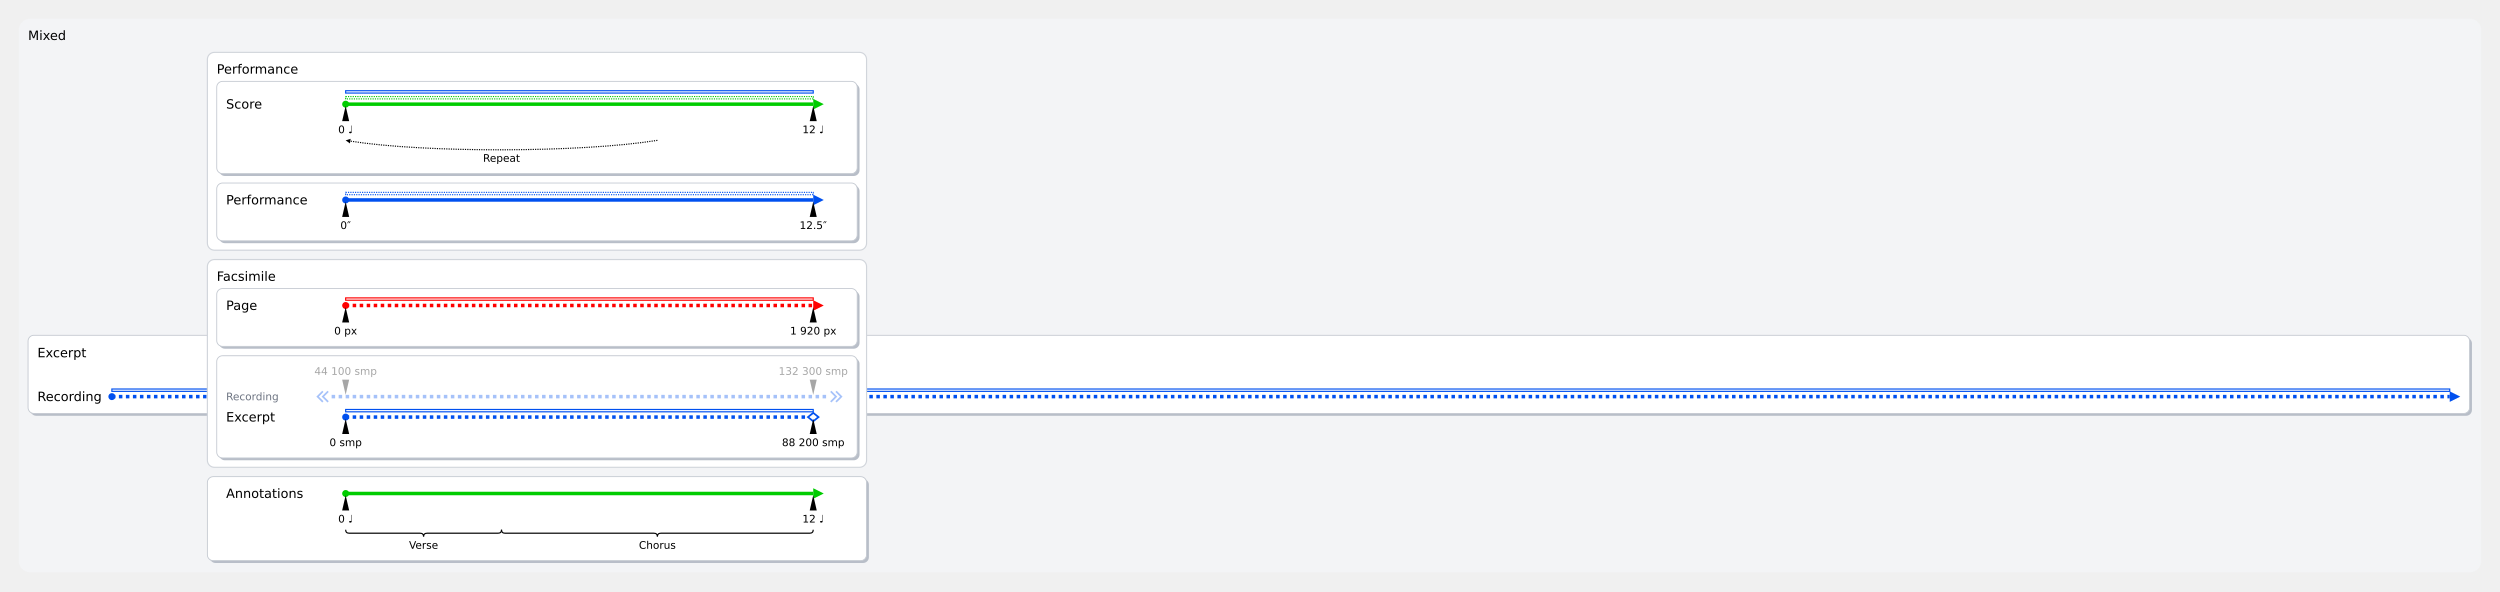
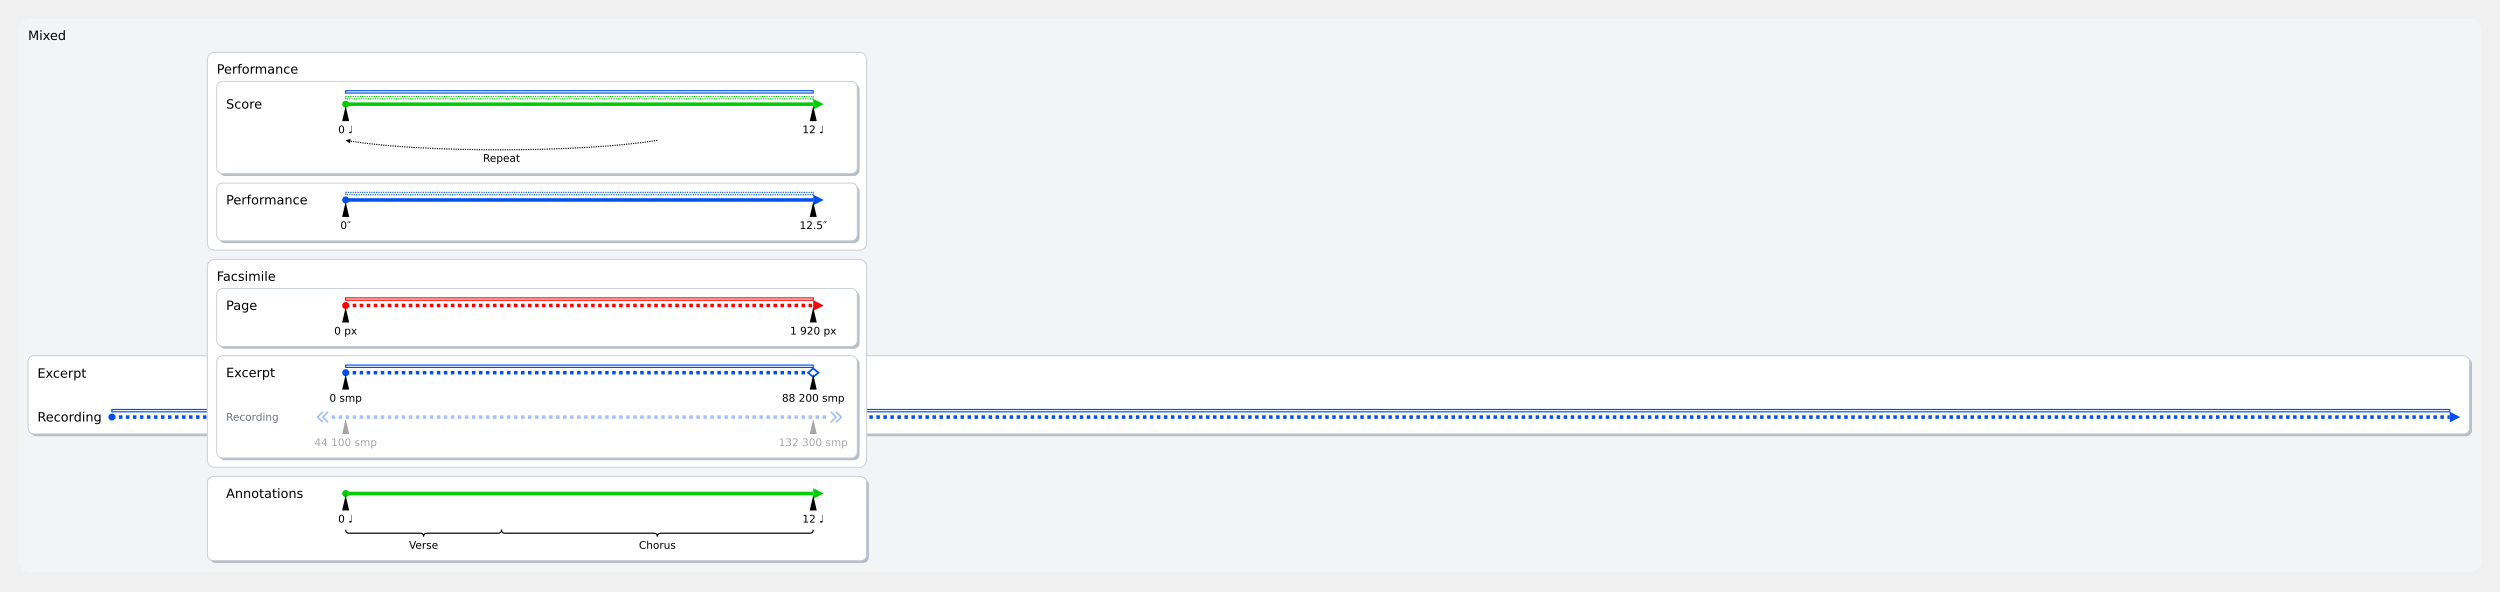
<svg xmlns="http://www.w3.org/2000/svg" width="2138.704" height="505.629" viewBox="0 0 2138.704 505.629" font-family="DejaVu Sans, Noto Music" text-rendering="geometricPrecision" style="font-kerning:none;font-variant-ligatures:none">
  <g transform="translate(16 16)">
    <rect x="0" y="0" width="2106.704" height="473.629" rx="10" fill="#F3F4F6" />
    <text data-part="name" x="8" y="18.21" text-anchor="start" font-size="11" fill="#000000">Mixed</text>
-     <rect data-id="recording" data-part="card" x="10" y="272.82" width="2088.704" height="66.879" rx="5" fill="#B8BEC8" />
-     <rect data-id="recording" data-part="card" x="8" y="270.82" width="2088.704" height="66.879" rx="5" fill="#FFFFFF" stroke="#C4C9D1" stroke-width="0.75" />
-     <polygon data-id="cmap_5" points="79.704,316.797 2079.704,316.797 2079.704,318.797 79.704,318.797" fill="none" stroke="#0050EF" stroke-width="1" />
-     <polygon data-id="cmap_6" points="279.704,279.32 679.704,279.32 679.704,281.32 279.704,281.32" fill="none" stroke="#0050EF" stroke-width="1" />
-     <line data-id="recording" x1="79.704" y1="323.297" x2="2079.704" y2="323.297" stroke="#0050EF" stroke-width="3" stroke-dasharray="3 3" />
-     <circle data-id="recording" cx="79.704" cy="323.297" r="3" fill="#0050EF" />
-     <polygon data-id="recording" points="2088.704,323.297 2079.704,318.797 2079.704,327.797" fill="#0050EF" />
-     <line data-id="excerpt" x1="279.704" y1="285.82" x2="675.204" y2="285.82" stroke="#0050EF" stroke-width="3" stroke-dasharray="3 3" />
-     <circle data-id="excerpt" cx="279.704" cy="285.82" r="3" fill="#0050EF" />
-     <polygon data-id="excerpt" points="675.204,285.82 679.704,282.22 684.204,285.82 679.704,289.42" fill="none" stroke="#0050EF" stroke-width="1.5" />
-     <polygon data-id="timestamp_3" points="279.704,287.32 276.704,300.32 282.704,300.32" fill="#000000" />
-     <polygon data-id="timestamp_4" points="679.704,287.32 676.704,300.32 682.704,300.32" fill="#000000" />
-     <text data-id="excerpt" data-part="name" x="16" y="289.628" text-anchor="start" font-size="11" fill="#000000">Excerpt</text>
-     <text data-id="recording" data-part="name" x="16" y="327.105" text-anchor="start" font-size="11" fill="#000000">Recording</text>
-     <text data-id="timestamp_3" data-part="coordinate" x="279.704" y="310.674" text-anchor="middle" font-size="9" fill="#000000">0 smp</text>
-     <text data-id="timestamp_4" data-part="coordinate" x="679.704" y="310.674" text-anchor="middle" font-size="9" fill="#000000">88 200 smp</text>
+     <rect data-id="recording" data-part="card" x="10" y="290.32" width="2088.704" height="66.879" rx="5" fill="#B8BEC8" />
+     <rect data-id="recording" data-part="card" x="8" y="288.32" width="2088.704" height="66.879" rx="5" fill="#FFFFFF" stroke="#C4C9D1" stroke-width="0.75" />
+     <polygon data-id="cmap_5" points="79.704,334.297 2079.704,334.297 2079.704,336.297 79.704,336.297" fill="none" stroke="#0050EF" stroke-width="1" />
+     <polygon data-id="cmap_6" points="279.704,296.82 679.704,296.82 679.704,298.82 279.704,298.82" fill="none" stroke="#0050EF" stroke-width="1" />
+     <line data-id="recording" x1="79.704" y1="340.797" x2="2079.704" y2="340.797" stroke="#0050EF" stroke-width="3" stroke-dasharray="3 3" />
+     <circle data-id="recording" cx="79.704" cy="340.797" r="3" fill="#0050EF" />
+     <polygon data-id="recording" points="2088.704,340.797 2079.704,336.297 2079.704,345.297" fill="#0050EF" />
+     <line data-id="excerpt" x1="279.704" y1="303.32" x2="675.204" y2="303.32" stroke="#0050EF" stroke-width="3" stroke-dasharray="3 3" />
+     <circle data-id="excerpt" cx="279.704" cy="303.32" r="3" fill="#0050EF" />
+     <polygon data-id="excerpt" points="675.204,303.32 679.704,299.72 684.204,303.32 679.704,306.92" fill="none" stroke="#0050EF" stroke-width="1.5" />
+     <polygon data-id="timestamp_3" points="279.704,304.82 276.704,317.82 282.704,317.82" fill="#000000" />
+     <polygon data-id="timestamp_4" points="679.704,304.82 676.704,317.82 682.704,317.82" fill="#000000" />
+     <text data-id="excerpt" data-part="name" x="16" y="307.128" text-anchor="start" font-size="11" fill="#000000">Excerpt</text>
+     <text data-id="recording" data-part="name" x="16" y="344.605" text-anchor="start" font-size="11" fill="#000000">Recording</text>
+     <text data-id="timestamp_3" data-part="coordinate" x="279.704" y="328.174" text-anchor="middle" font-size="9" fill="#000000">0 smp</text>
+     <text data-id="timestamp_4" data-part="coordinate" x="679.704" y="328.174" text-anchor="middle" font-size="9" fill="#000000">88 200 smp</text>
    <rect data-id="group_1" x="161.412" y="28.805" width="563.915" height="169.234" rx="6" fill="#FFFFFF" stroke="#D1D5DB" stroke-width="1" />
    <text data-id="group_1" data-part="name" x="169.412" y="47.015" text-anchor="start" font-size="11" fill="#000000">Performance</text>
    <rect data-id="score" data-part="card" x="171.412" y="55.609" width="547.915" height="78.953" rx="5" fill="#B8BEC8" />
    <rect data-id="score" data-part="card" x="169.412" y="53.609" width="547.915" height="78.953" rx="5" fill="#FFFFFF" stroke="#C4C9D1" stroke-width="0.75" />
    <polygon data-id="cmap_1" points="279.704,66.609 679.704,66.609 679.704,68.609 279.704,68.609" fill="none" stroke="#00CC00" stroke-width="1" stroke-dasharray="1 1" />
    <polygon data-id="cmap_2" points="279.704,61.609 679.704,61.609 679.704,63.609 279.704,63.609" fill="none" stroke="#0050EF" stroke-width="1" />
    <path data-id="jump_from_1" d="M546.37 104.086C479.704 114.753 346.37 114.753 283.653 104.718" fill="none" stroke="#000000" stroke-width="1" stroke-dasharray="1 1" />
    <polygon data-id="jump_from_1" points="279.704,104.086 283.337,106.693 283.969,102.743" fill="#000000" />
    <line data-id="score" x1="279.704" y1="73.109" x2="679.704" y2="73.109" stroke="#00CC00" stroke-width="3" />
    <circle data-id="score" cx="279.704" cy="73.109" r="3" fill="#00CC00" />
    <polygon data-id="score" points="688.704,73.109 679.704,68.609 679.704,77.609" fill="#00CC00" />
    <polygon data-id="timestamp_9" points="279.704,74.609 276.704,87.609 282.704,87.609" fill="#000000" />
    <polygon data-id="timestamp_10" points="679.704,74.609 676.704,87.609 682.704,87.609" fill="#000000" />
    <text data-id="score" data-part="name" x="177.412" y="76.918" text-anchor="start" font-size="11" fill="#000000">Score</text>
    <text data-id="timestamp_9" data-part="coordinate" x="279.704" y="97.963" text-anchor="middle" font-size="9" fill="#000000">0 ♩</text>
    <text data-id="timestamp_10" data-part="coordinate" x="679.704" y="97.963" text-anchor="middle" font-size="9" fill="#000000">12 ♩</text>
    <text data-id="jump_from_1" data-part="label" x="413.037" y="122.44" text-anchor="middle" font-size="9" fill="#000000">Repeat</text>
    <rect data-id="performance" data-part="card" x="171.412" y="142.562" width="547.915" height="49.477" rx="5" fill="#B8BEC8" />
    <rect data-id="performance" data-part="card" x="169.412" y="140.562" width="547.915" height="49.477" rx="5" fill="#FFFFFF" stroke="#C4C9D1" stroke-width="0.75" />
    <polygon data-id="cmap_3" points="279.704,148.562 679.704,148.562 679.704,150.562 279.704,150.562" fill="none" stroke="#0050EF" stroke-width="1" stroke-dasharray="1 1" />
    <line data-id="performance" x1="279.704" y1="155.062" x2="679.704" y2="155.062" stroke="#0050EF" stroke-width="3" />
    <circle data-id="performance" cx="279.704" cy="155.062" r="3" fill="#0050EF" />
    <polygon data-id="performance" points="688.704,155.062 679.704,150.562 679.704,159.562" fill="#0050EF" />
    <polygon data-id="timestamp_7" points="279.704,156.562 276.704,169.562 282.704,169.562" fill="#000000" />
    <polygon data-id="timestamp_8" points="679.704,156.562 676.704,169.562 682.704,169.562" fill="#000000" />
    <text data-id="performance" data-part="name" x="177.412" y="158.871" text-anchor="start" font-size="11" fill="#000000">Performance</text>
    <text data-id="timestamp_7" data-part="coordinate" x="279.704" y="179.917" text-anchor="middle" font-size="9" fill="#000000">0″</text>
    <text data-id="timestamp_8" data-part="coordinate" x="679.704" y="179.917" text-anchor="middle" font-size="9" fill="#000000">12.5″</text>
    <rect data-id="group_2" x="161.412" y="206.039" width="563.915" height="177.734" rx="6" fill="#FFFFFF" stroke="#D1D5DB" stroke-width="1" />
    <text data-id="group_2" data-part="name" x="169.412" y="224.25" text-anchor="start" font-size="11" fill="#000000">Facsimile</text>
    <rect data-id="page" data-part="card" x="171.412" y="232.844" width="547.915" height="49.477" rx="5" fill="#B8BEC8" />
    <rect data-id="page" data-part="card" x="169.412" y="230.844" width="547.915" height="49.477" rx="5" fill="#FFFFFF" stroke="#C4C9D1" stroke-width="0.75" />
    <polygon data-id="cmap_4" points="279.704,238.844 679.704,238.844 679.704,240.844 279.704,240.844" fill="none" stroke="#FF0000" stroke-width="1" />
    <line data-id="page" x1="279.704" y1="245.344" x2="679.704" y2="245.344" stroke="#FF0000" stroke-width="3" stroke-dasharray="3 3" />
    <circle data-id="page" cx="279.704" cy="245.344" r="3" fill="#FF0000" />
    <polygon data-id="page" points="688.704,245.344 679.704,240.844 679.704,249.844" fill="#FF0000" />
    <polygon data-id="timestamp_5" points="279.704,246.844 276.704,259.844 282.704,259.844" fill="#000000" />
    <polygon data-id="timestamp_6" points="679.704,246.844 676.704,259.844 682.704,259.844" fill="#000000" />
    <text data-id="page" data-part="name" x="177.412" y="249.152" text-anchor="start" font-size="11" fill="#000000">Page</text>
    <text data-id="timestamp_5" data-part="coordinate" x="279.704" y="270.198" text-anchor="middle" font-size="9" fill="#000000">0 px</text>
    <text data-id="timestamp_6" data-part="coordinate" x="679.704" y="270.198" text-anchor="middle" font-size="9" fill="#000000">1 920 px</text>
    <rect data-id="excerpt" data-part="card" x="171.412" y="290.32" width="547.915" height="87.453" rx="5" fill="#B8BEC8" />
    <rect data-id="excerpt" data-part="card" x="169.412" y="288.32" width="547.915" height="87.453" rx="5" fill="#FFFFFF" stroke="#C4C9D1" stroke-width="0.75" />
-     <polygon data-id="cmap_6" points="279.704,334.297 679.704,334.297 679.704,336.297 279.704,336.297" fill="none" stroke="#0050EF" stroke-width="1" />
-     <line data-id="recording" x1="267.704" y1="323.297" x2="691.704" y2="323.297" stroke="#0050EF" stroke-width="3" stroke-dasharray="3 3" opacity="0.35" />
-     <polyline data-id="recording" points="264.704,318.797 260.204,323.297 264.704,327.797" fill="none" stroke="#0050EF" stroke-width="1.5" opacity="0.35" />
-     <polyline data-id="recording" points="260.204,318.797 255.704,323.297 260.204,327.797" fill="none" stroke="#0050EF" stroke-width="1.5" opacity="0.35" />
-     <polyline data-id="recording" points="694.704,318.797 699.204,323.297 694.704,327.797" fill="none" stroke="#0050EF" stroke-width="1.5" opacity="0.35" />
-     <polyline data-id="recording" points="699.204,318.797 703.704,323.297 699.204,327.797" fill="none" stroke="#0050EF" stroke-width="1.5" opacity="0.35" />
-     <line data-id="excerpt" x1="279.704" y1="340.797" x2="675.204" y2="340.797" stroke="#0050EF" stroke-width="3" stroke-dasharray="3 3" />
-     <circle data-id="excerpt" cx="279.704" cy="340.797" r="3" fill="#0050EF" />
-     <polygon data-id="excerpt" points="675.204,340.797 679.704,337.197 684.204,340.797 679.704,344.397" fill="none" stroke="#0050EF" stroke-width="1.5" />
-     <polygon data-id="excerpt" data-part="start" points="279.704,321.797 276.704,308.797 282.704,308.797" fill="#000000" opacity="0.35" />
-     <polygon data-id="excerpt" data-part="end" points="679.704,321.797 676.704,308.797 682.704,308.797" fill="#000000" opacity="0.35" />
-     <polygon data-id="timestamp_3" points="279.704,342.297 276.704,355.297 282.704,355.297" fill="#000000" />
-     <polygon data-id="timestamp_4" points="679.704,342.297 676.704,355.297 682.704,355.297" fill="#000000" />
-     <text data-id="recording" data-part="name" x="177.412" y="326.413" text-anchor="start" font-size="9" fill="#6B7280">Recording</text>
-     <text data-id="excerpt" data-part="name" x="177.412" y="344.605" text-anchor="start" font-size="11" fill="#000000">Excerpt</text>
-     <text data-id="excerpt" data-part="start label" x="279.704" y="304.674" text-anchor="middle" font-size="9" fill="#000000" opacity="0.35">44 100 smp</text>
-     <text data-id="excerpt" data-part="end label" x="679.704" y="304.674" text-anchor="middle" font-size="9" fill="#000000" opacity="0.35">132 300 smp</text>
-     <text data-id="timestamp_3" data-part="coordinate" x="279.704" y="365.651" text-anchor="middle" font-size="9" fill="#000000">0 smp</text>
-     <text data-id="timestamp_4" data-part="coordinate" x="679.704" y="365.651" text-anchor="middle" font-size="9" fill="#000000">88 200 smp</text>
+     <polygon data-id="cmap_6" points="279.704,296.32 679.704,296.32 679.704,298.32 279.704,298.32" fill="none" stroke="#0050EF" stroke-width="1" />
+     <line data-id="recording" x1="267.704" y1="340.797" x2="691.704" y2="340.797" stroke="#0050EF" stroke-width="3" stroke-dasharray="3 3" opacity="0.35" />
+     <polyline data-id="recording" points="264.704,336.297 260.204,340.797 264.704,345.297" fill="none" stroke="#0050EF" stroke-width="1.5" opacity="0.35" />
+     <polyline data-id="recording" points="260.204,336.297 255.704,340.797 260.204,345.297" fill="none" stroke="#0050EF" stroke-width="1.5" opacity="0.35" />
+     <polyline data-id="recording" points="694.704,336.297 699.204,340.797 694.704,345.297" fill="none" stroke="#0050EF" stroke-width="1.5" opacity="0.35" />
+     <polyline data-id="recording" points="699.204,336.297 703.704,340.797 699.204,345.297" fill="none" stroke="#0050EF" stroke-width="1.5" opacity="0.35" />
+     <line data-id="excerpt" x1="279.704" y1="302.82" x2="675.204" y2="302.82" stroke="#0050EF" stroke-width="3" stroke-dasharray="3 3" />
+     <circle data-id="excerpt" cx="279.704" cy="302.82" r="3" fill="#0050EF" />
+     <polygon data-id="excerpt" points="675.204,302.82 679.704,299.22 684.204,302.82 679.704,306.42" fill="none" stroke="#0050EF" stroke-width="1.5" />
+     <polygon data-id="excerpt" data-part="start" points="279.704,342.297 276.704,355.297 282.704,355.297" fill="#000000" opacity="0.35" />
+     <polygon data-id="excerpt" data-part="end" points="679.704,342.297 676.704,355.297 682.704,355.297" fill="#000000" opacity="0.35" />
+     <polygon data-id="timestamp_3" points="279.704,304.32 276.704,317.32 282.704,317.32" fill="#000000" />
+     <polygon data-id="timestamp_4" points="679.704,304.32 676.704,317.32 682.704,317.32" fill="#000000" />
+     <text data-id="recording" data-part="name" x="177.412" y="343.913" text-anchor="start" font-size="9" fill="#6B7280">Recording</text>
+     <text data-id="excerpt" data-part="name" x="177.412" y="306.628" text-anchor="start" font-size="11" fill="#000000">Excerpt</text>
+     <text data-id="excerpt" data-part="start label" x="279.704" y="365.651" text-anchor="middle" font-size="9" fill="#000000" opacity="0.35">44 100 smp</text>
+     <text data-id="excerpt" data-part="end label" x="679.704" y="365.651" text-anchor="middle" font-size="9" fill="#000000" opacity="0.35">132 300 smp</text>
+     <text data-id="timestamp_3" data-part="coordinate" x="279.704" y="327.674" text-anchor="middle" font-size="9" fill="#000000">0 smp</text>
+     <text data-id="timestamp_4" data-part="coordinate" x="679.704" y="327.674" text-anchor="middle" font-size="9" fill="#000000">88 200 smp</text>
    <rect data-id="annotations" data-part="card" x="163.412" y="393.773" width="563.915" height="71.856" rx="5" fill="#B8BEC8" />
    <rect data-id="annotations" data-part="card" x="161.412" y="391.773" width="563.915" height="71.856" rx="5" fill="#FFFFFF" stroke="#C4C9D1" stroke-width="0.75" />
    <path data-id="region_1" d="M279.704 437.152Q279.704 440.152 282.704 440.152L343.37 440.152Q346.37 440.152 346.37 443.152Q346.37 440.152 349.37 440.152L410.037 440.152Q413.037 440.152 413.037 437.152" fill="none" stroke="#000000" stroke-width="1" />
    <path data-id="region_2" d="M413.037 437.152Q413.037 440.152 416.037 440.152L543.37 440.152Q546.37 440.152 546.37 443.152Q546.37 440.152 549.37 440.152L676.704 440.152Q679.704 440.152 679.704 437.152" fill="none" stroke="#000000" stroke-width="1" />
    <line data-id="annotations" x1="279.704" y1="406.176" x2="679.704" y2="406.176" stroke="#00CC00" stroke-width="3" />
    <circle data-id="annotations" cx="279.704" cy="406.176" r="3" fill="#00CC00" />
    <polygon data-id="annotations" points="688.704,406.176 679.704,401.676 679.704,410.676" fill="#00CC00" />
    <polygon data-id="timestamp_1" points="279.704,407.676 276.704,420.676 282.704,420.676" fill="#000000" />
    <polygon data-id="timestamp_2" points="679.704,407.676 676.704,420.676 682.704,420.676" fill="#000000" />
    <text data-id="annotations" data-part="name" x="177.412" y="409.984" text-anchor="start" font-size="11" fill="#000000">Annotations</text>
    <text data-id="timestamp_1" data-part="coordinate" x="279.704" y="431.03" text-anchor="middle" font-size="9" fill="#000000">0 ♩</text>
    <text data-id="timestamp_2" data-part="coordinate" x="679.704" y="431.03" text-anchor="middle" font-size="9" fill="#000000">12 ♩</text>
    <text data-id="region_1" data-part="label" x="346.37" y="453.506" text-anchor="middle" font-size="9" fill="#000000">Verse</text>
    <text data-id="region_2" data-part="label" x="546.37" y="453.506" text-anchor="middle" font-size="9" fill="#000000">Chorus</text>
  </g>
</svg>
